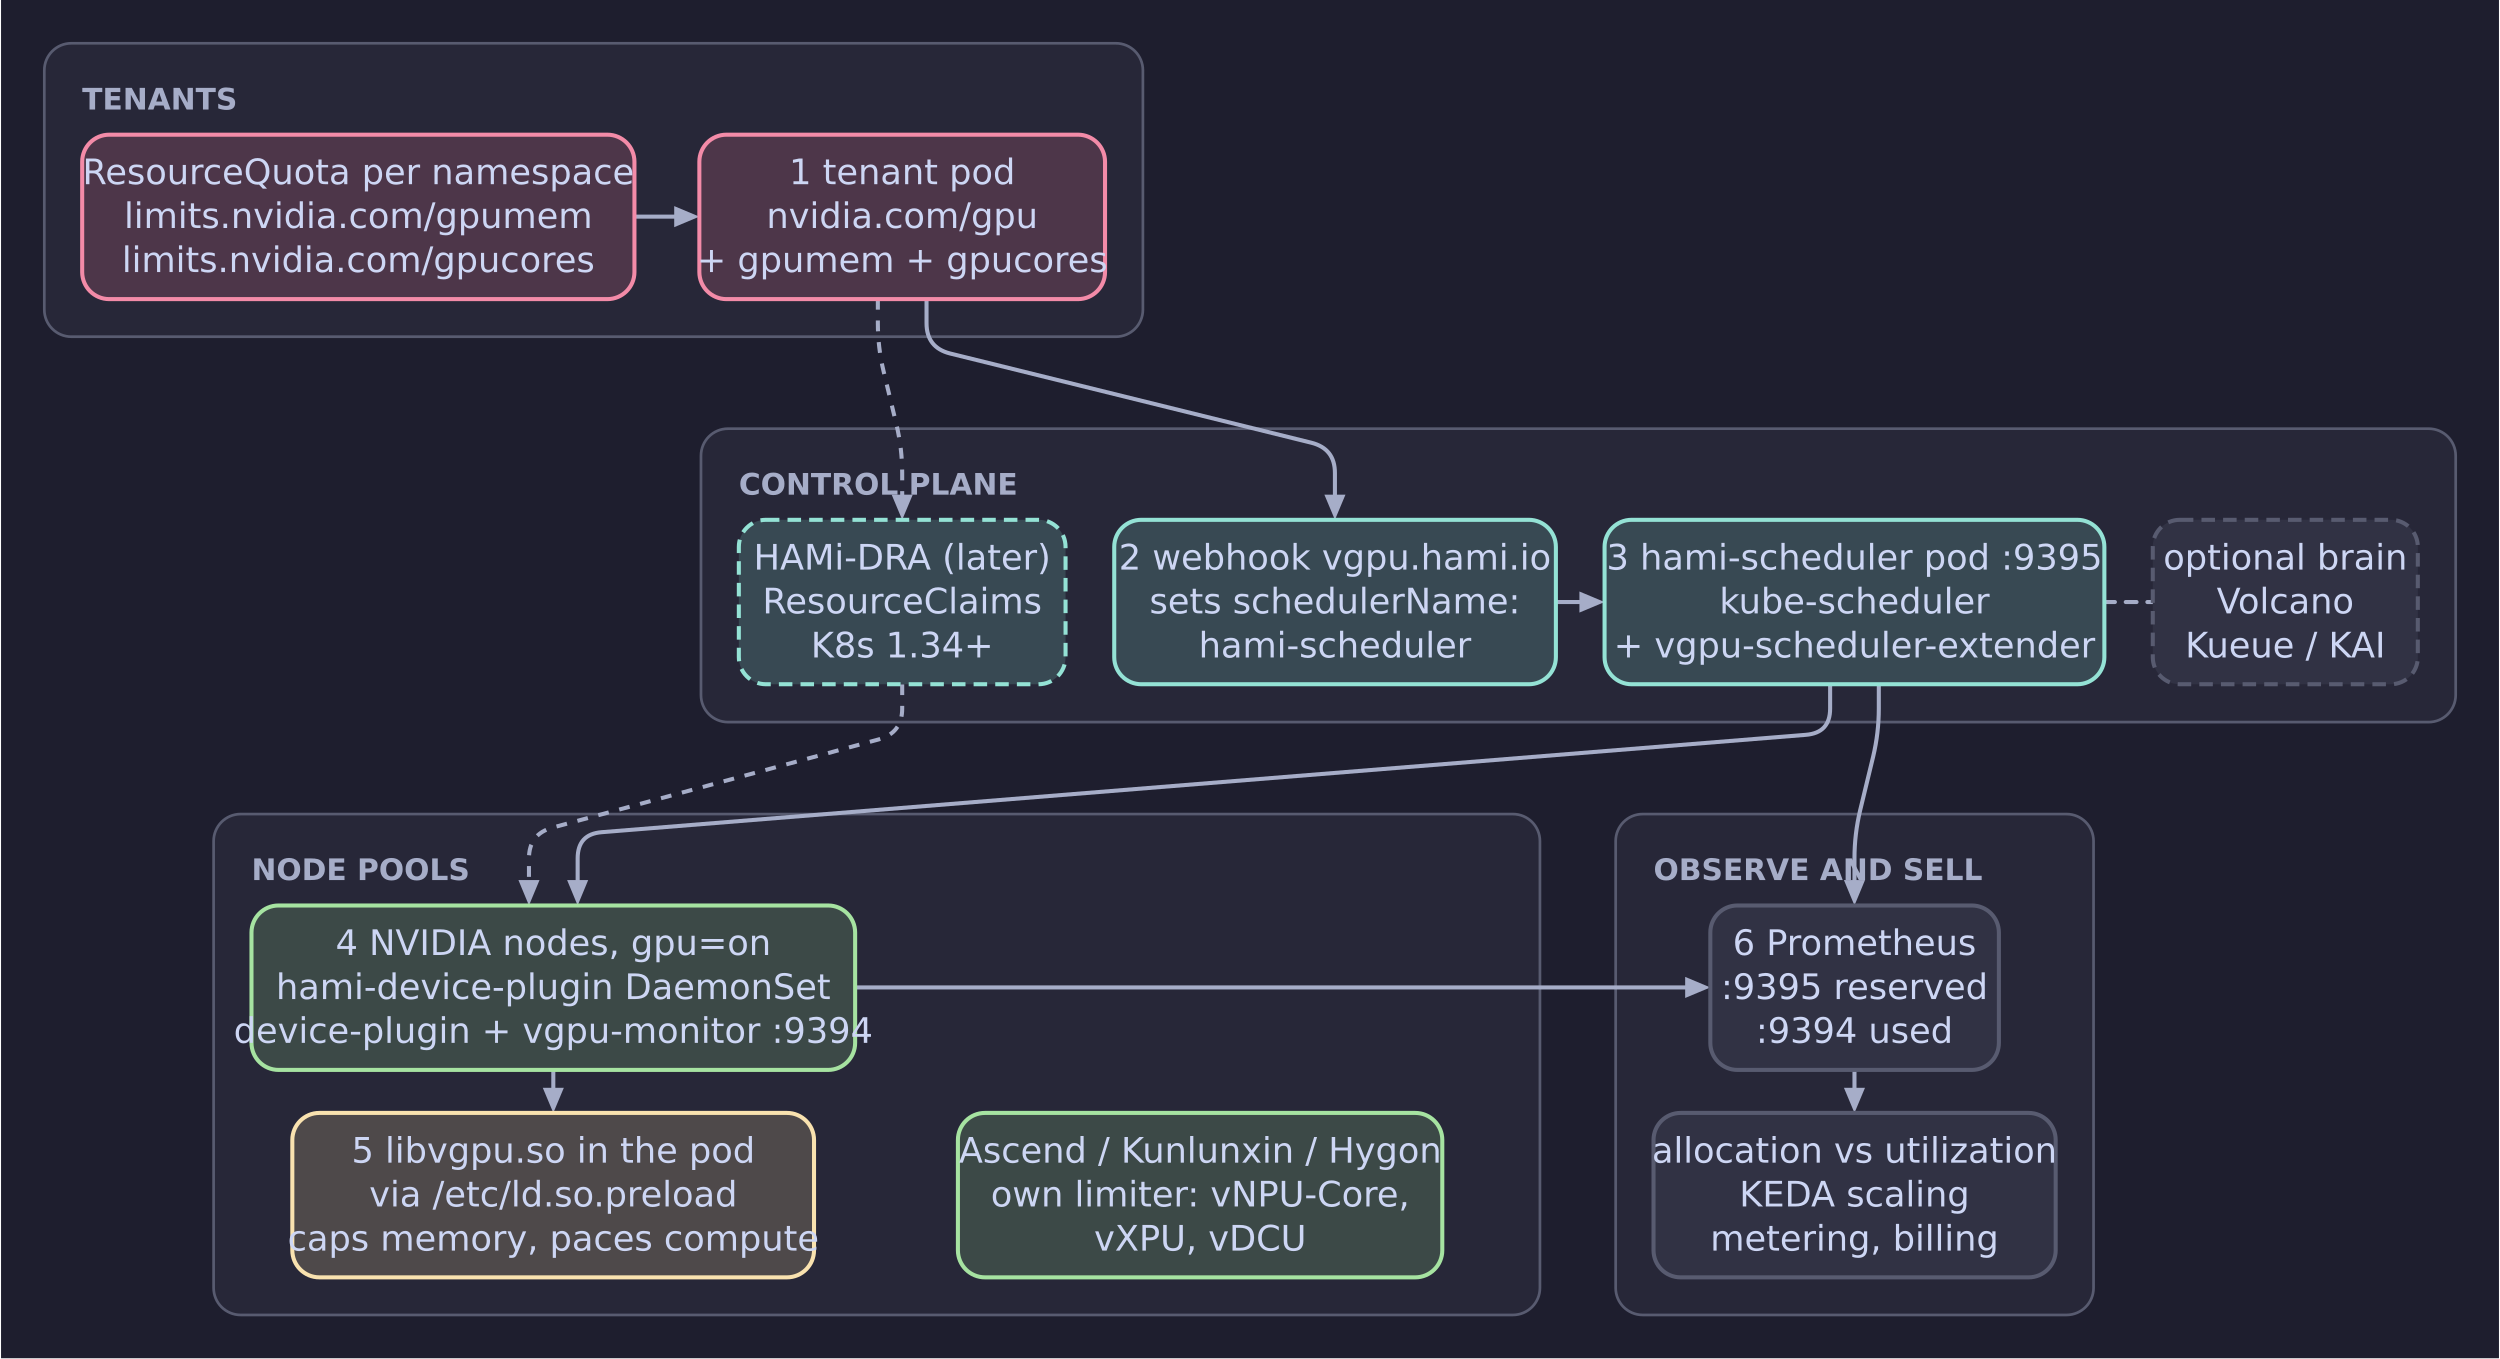
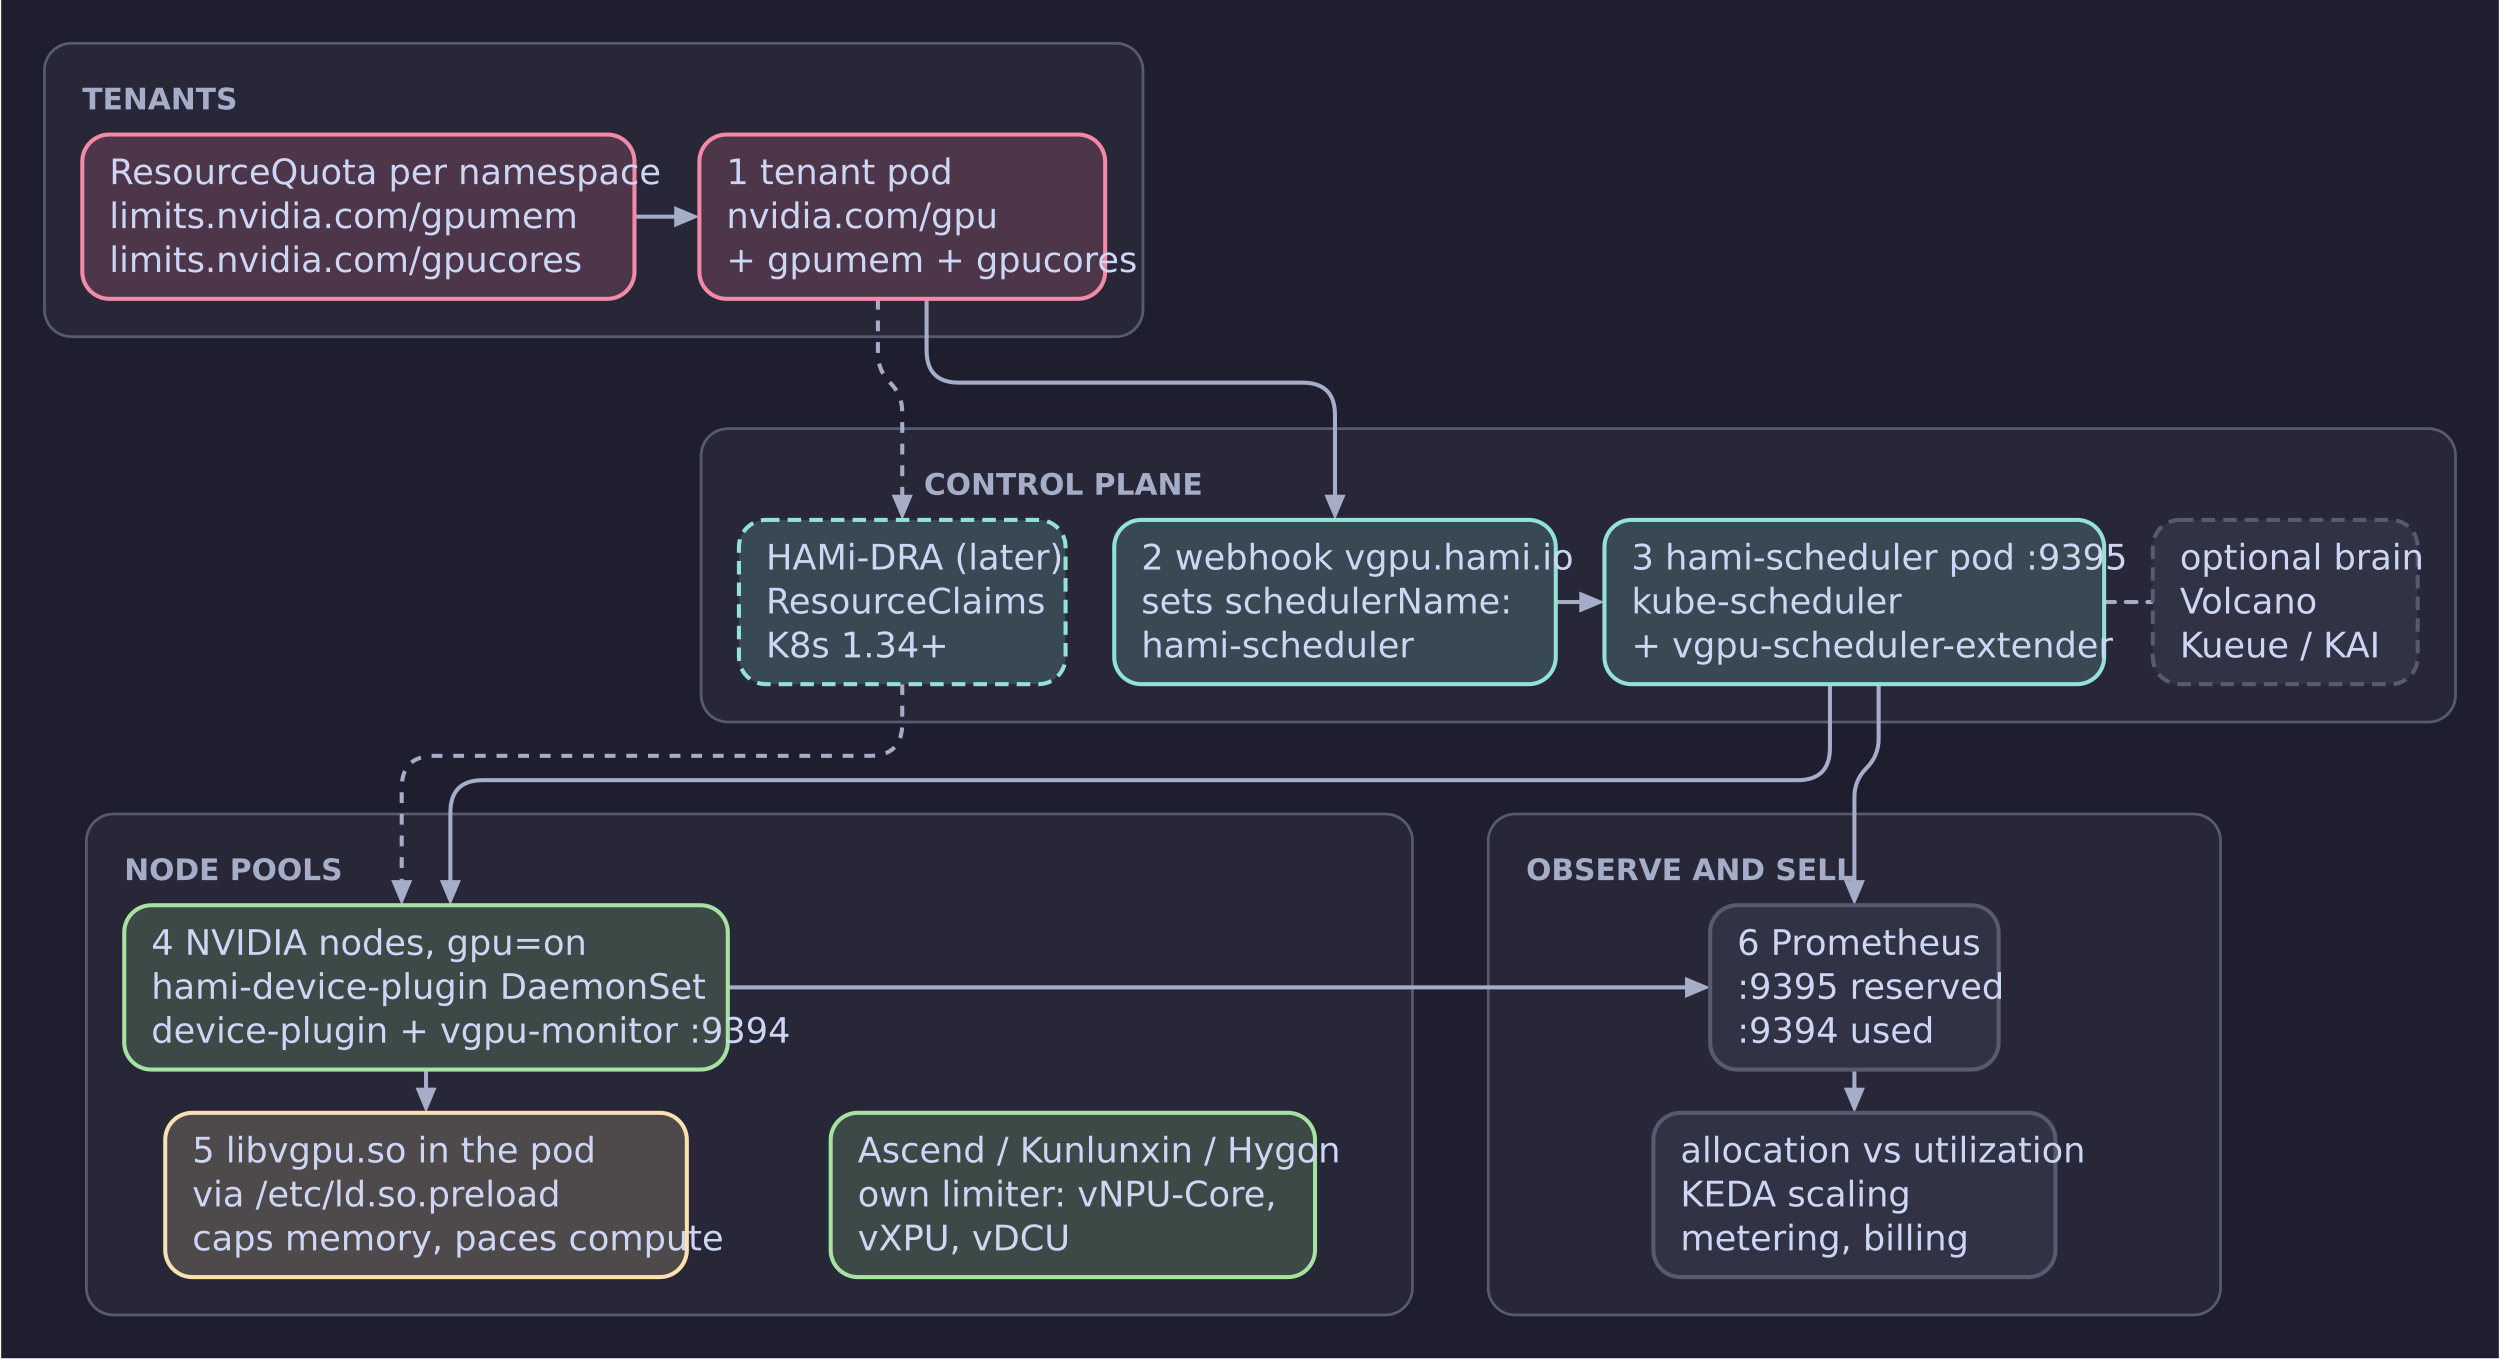
- <svg xmlns="http://www.w3.org/2000/svg" width="924" height="502" viewBox="0 0 923.6 502.2" class="nodal">
-   <rect width="100%" height="100%" fill="#1e1e2e" />
-   <g id="tenants" class="nodal-group">
-     <rect x="16.0" y="16.0" width="406.2" height="108.5" rx="10" fill="#272738" stroke="#585b70" stroke-width="1" />
-     <text x="30.0" y="40.5" text-anchor="start" font-family="&quot;DejaVu Sans&quot;, sans-serif" font-size="11" font-weight="bold" font-style="normal" fill="#a6adc8">TENANTS</text>
-   </g>
-   <g id="cp" class="nodal-group">
-     <rect x="258.8" y="158.5" width="648.8" height="108.5" rx="10" fill="#272738" stroke="#585b70" stroke-width="1" />
-     <text x="272.8" y="182.9" text-anchor="start" font-family="&quot;DejaVu Sans&quot;, sans-serif" font-size="11" font-weight="bold" font-style="normal" fill="#a6adc8">CONTROL PLANE</text>
-   </g>
-   <g id="lower" class="nodal-group bare">
-     <rect x="78.6" y="301.0" width="695.0" height="185.2" rx="10" fill="none" stroke="none" stroke-width="1" />
-     <g id="pools" class="nodal-group">
-       <rect x="78.6" y="301.0" width="490.4" height="185.2" rx="10" fill="#272738" stroke="#585b70" stroke-width="1" />
-       <text x="92.6" y="325.4" text-anchor="start" font-family="&quot;DejaVu Sans&quot;, sans-serif" font-size="11" font-weight="bold" font-style="normal" fill="#a6adc8">NODE POOLS</text>
+ <svg xmlns="http://www.w3.org/2000/svg" width="924" height="502" viewBox="0 0 923.6 502.25" class="nodal">
+   <rect x="0" y="0" width="923.6" height="502.25" fill="#1e1e2e" />
+   <g class="nodal-groups">
+     <g id="tenants" class="nodal-group">
+       <rect x="16" y="16" width="406.23" height="108.5" rx="10" fill="#272738" stroke="#585b70" stroke-width="1" />
+       <text x="30" y="40.45" text-anchor="start" fill="#a6adc8" font-family="&quot;DejaVu Sans&quot;, sans-serif" font-size="11" font-weight="bold" font-style="normal">TENANTS</text>
    </g>
-     <g id="obs" class="nodal-group">
-       <rect x="597.0" y="301.0" width="176.7" height="185.2" rx="10" fill="#272738" stroke="#585b70" stroke-width="1" />
-       <text x="611.0" y="325.4" text-anchor="start" font-family="&quot;DejaVu Sans&quot;, sans-serif" font-size="11" font-weight="bold" font-style="normal" fill="#a6adc8">OBSERVE AND SELL</text>
+     <g id="cp" class="nodal-group">
+       <rect x="258.82" y="158.5" width="648.78" height="108.5" rx="10" fill="#272738" stroke="#585b70" stroke-width="1" />
+       <text x="341.21" y="182.95" text-anchor="start" fill="#a6adc8" font-family="&quot;DejaVu Sans&quot;, sans-serif" font-size="11" font-weight="bold" font-style="normal">CONTROL PLANE</text>
+     </g>
+     <g id="lower" class="nodal-group bare">
+       <rect x="31.51" y="301" width="789.19" height="185.25" rx="10" fill="none" stroke="none" stroke-width="1" />
+       <g id="pools" class="nodal-group">
+         <rect x="31.51" y="301" width="490.38" height="185.25" rx="10" fill="#272738" stroke="#585b70" stroke-width="1" />
+         <text x="45.51" y="325.45" text-anchor="start" fill="#a6adc8" font-family="&quot;DejaVu Sans&quot;, sans-serif" font-size="11" font-weight="bold" font-style="normal">NODE POOLS</text>
+       </g>
+       <g id="obs" class="nodal-group">
+         <rect x="549.89" y="301" width="270.81" height="185.25" rx="10" fill="#272738" stroke="#585b70" stroke-width="1" />
+         <text x="563.89" y="325.45" text-anchor="start" fill="#a6adc8" font-family="&quot;DejaVu Sans&quot;, sans-serif" font-size="11" font-weight="bold" font-style="normal">OBSERVE AND SELL</text>
+       </g>
    </g>
  </g>
-   <g id="e0" class="nodal-edge">
-     <path d="M 234.2 80.1 L 249.8 80.1" fill="none" stroke="#a6adc8" stroke-width="1.5" stroke-linecap="butt" stroke-linejoin="round" />
-     <polygon class="nodal-head" points="258.2,80.1 248.9,84.0 248.9,76.2" fill="#a6adc8" />
+   <g class="nodal-edges">
+     <g id="e0" class="nodal-edge">
+       <path d="M 234.19 80.12 L 249.82 80.12" fill="none" stroke="#a6adc8" stroke-linejoin="round" stroke-width="1.5" stroke-linecap="butt" class="nodal-line" />
+       <polygon points="258.19,80.12 248.89,84.03 248.89,76.22" fill="#a6adc8" class="nodal-head" />
+     </g>
+     <g id="e1" class="nodal-edge">
+       <path d="M 342.21 110.5 L 342.21 129.5 Q 342.21 141.5 354.21 141.5 L 481.23 141.5 Q 493.23 141.5 493.23 153.5 L 493.23 183.88" fill="none" stroke="#a6adc8" stroke-linejoin="round" stroke-width="1.5" stroke-linecap="butt" class="nodal-line" />
+       <polygon points="493.23,192.25 489.33,182.95 497.14,182.95" fill="#a6adc8" class="nodal-head" />
+     </g>
+     <g id="e2" class="nodal-edge">
+       <path d="M 324.21 110.5 L 324.21 130.64 Q 324.21 137 328.71 141.5 L 328.71 141.5 Q 333.21 146 333.21 152.36 L 333.21 183.88" fill="none" stroke="#a6adc8" stroke-linejoin="round" stroke-width="1.5" stroke-linecap="butt" stroke-dasharray="4 4" class="nodal-line" />
+       <polygon points="333.21,192.25 329.3,182.95 337.12,182.95" fill="#a6adc8" class="nodal-head" />
+     </g>
+     <g id="e3" class="nodal-edge">
+       <path d="M 574.87 222.62 L 584.5 222.62" fill="none" stroke="#a6adc8" stroke-linejoin="round" stroke-width="1.5" stroke-linecap="butt" class="nodal-line" />
+       <polygon points="592.87,222.62 583.57,226.53 583.57,218.72" fill="#a6adc8" class="nodal-head" />
+     </g>
+     <g id="e4" class="nodal-edge">
+       <path d="M 777.65 222.62 L 795.65 222.62" fill="none" stroke="#a6adc8" stroke-linejoin="round" stroke-width="1.5" stroke-linecap="round" stroke-dasharray="4 4" class="nodal-line" />
+     </g>
+     <g id="e5" class="nodal-edge">
+       <path d="M 676.26 253 L 676.26 276.5 Q 676.26 288.5 664.26 288.5 L 178.11 288.5 Q 166.11 288.5 166.11 300.5 L 166.11 326.38" fill="none" stroke="#a6adc8" stroke-linejoin="round" stroke-width="1.5" stroke-linecap="butt" class="nodal-line" />
+       <polygon points="166.11,334.75 162.2,325.45 170.01,325.45" fill="#a6adc8" class="nodal-head" />
+     </g>
+     <g id="e6" class="nodal-edge">
+       <path d="M 333.21 253 L 333.21 267.5 Q 333.21 279.5 321.21 279.5 L 160.11 279.5 Q 148.11 279.5 148.11 291.5 L 148.11 326.38" fill="none" stroke="#a6adc8" stroke-linejoin="round" stroke-width="1.5" stroke-linecap="butt" stroke-dasharray="4 4" class="nodal-line" />
+       <polygon points="148.11,334.75 144.2,325.45 152.01,325.45" fill="#a6adc8" class="nodal-head" />
+     </g>
+     <g id="e7" class="nodal-edge">
+       <path d="M 157.11 395.5 L 157.11 403.13" fill="none" stroke="#a6adc8" stroke-linejoin="round" stroke-width="1.5" stroke-linecap="butt" class="nodal-line" />
+       <polygon points="157.11,411.5 153.2,402.2 161.01,402.2" fill="#a6adc8" class="nodal-head" />
+     </g>
+     <g id="e8" class="nodal-edge">
+       <path d="M 268.7 365.12 L 623.59 365.12" fill="none" stroke="#a6adc8" stroke-linejoin="round" stroke-width="1.5" stroke-linecap="butt" class="nodal-line" />
+       <polygon points="631.96,365.12 622.66,369.03 622.66,361.22" fill="#a6adc8" class="nodal-head" />
+     </g>
+     <g id="e9" class="nodal-edge">
+       <path d="M 694.26 253 L 694.26 273.18 Q 694.26 279.52 689.78 284 L 689.78 284 Q 685.3 288.48 685.3 294.82 L 685.3 326.38" fill="none" stroke="#a6adc8" stroke-linejoin="round" stroke-width="1.5" stroke-linecap="butt" class="nodal-line" />
+       <polygon points="685.3,334.75 681.39,325.45 689.2,325.45" fill="#a6adc8" class="nodal-head" />
+     </g>
+     <g id="e10" class="nodal-edge">
+       <path d="M 685.3 395.5 L 685.3 403.13" fill="none" stroke="#a6adc8" stroke-linejoin="round" stroke-width="1.5" stroke-linecap="butt" class="nodal-line" />
+       <polygon points="685.3,411.5 681.39,402.2 689.2,402.2" fill="#a6adc8" class="nodal-head" />
+     </g>
  </g>
-   <g id="e1" class="nodal-edge">
-     <path d="M 342.2 110.5 L 342.2 119.5 Q 342.2 128.5 350.9 130.7 L 484.5 163.7 Q 493.2 165.9 493.2 174.9 L 493.2 183.9" fill="none" stroke="#a6adc8" stroke-width="1.5" stroke-linecap="butt" stroke-linejoin="round" />
-     <polygon class="nodal-head" points="493.2,192.2 489.3,182.9 497.1,182.9" fill="#a6adc8" />
-   </g>
-   <g id="e2" class="nodal-edge">
-     <path d="M 324.2 110.5 L 324.2 119.5 Q 324.2 128.5 326.3 137.2 L 331.1 157.1 Q 333.2 165.9 333.2 174.9 L 333.2 183.9" fill="none" stroke="#a6adc8" stroke-width="1.5" stroke-linecap="butt" stroke-linejoin="round" stroke-dasharray="4 4" />
-     <polygon class="nodal-head" points="333.2,192.2 329.3,182.9 337.1,182.9" fill="#a6adc8" />
-   </g>
-   <g id="e3" class="nodal-edge">
-     <path d="M 574.9 222.6 L 584.5 222.6" fill="none" stroke="#a6adc8" stroke-width="1.5" stroke-linecap="butt" stroke-linejoin="round" />
-     <polygon class="nodal-head" points="592.9,222.6 583.6,226.5 583.6,218.7" fill="#a6adc8" />
-   </g>
-   <g id="e4" class="nodal-edge">
-     <path d="M 777.6 222.6 L 795.6 222.6" fill="none" stroke="#a6adc8" stroke-width="1.5" stroke-linecap="round" stroke-linejoin="round" stroke-dasharray="4 4" />
-   </g>
-   <g id="e5" class="nodal-edge">
-     <path d="M 676.3 253.0 L 676.3 262.0 Q 676.3 271.0 667.3 271.7 L 222.1 307.7 Q 213.2 308.4 213.2 317.4 L 213.2 326.4" fill="none" stroke="#a6adc8" stroke-width="1.5" stroke-linecap="butt" stroke-linejoin="round" />
-     <polygon class="nodal-head" points="213.2,334.8 209.3,325.4 217.1,325.4" fill="#a6adc8" />
-   </g>
-   <g id="e6" class="nodal-edge">
-     <path d="M 333.2 253.0 L 333.2 262.0 Q 333.2 271.0 324.5 273.4 L 203.9 306.0 Q 195.2 308.4 195.2 317.4 L 195.2 326.4" fill="none" stroke="#a6adc8" stroke-width="1.5" stroke-linecap="butt" stroke-linejoin="round" stroke-dasharray="4 4" />
-     <polygon class="nodal-head" points="195.2,334.8 191.3,325.4 199.1,325.4" fill="#a6adc8" />
-   </g>
-   <g id="e7" class="nodal-edge">
-     <path d="M 204.2 395.5 L 204.2 403.1" fill="none" stroke="#a6adc8" stroke-width="1.5" stroke-linecap="butt" stroke-linejoin="round" />
-     <polygon class="nodal-head" points="204.2,411.5 200.3,402.2 208.1,402.2" fill="#a6adc8" />
-   </g>
-   <g id="e8" class="nodal-edge">
-     <path d="M 315.8 365.1 L 324.8 365.1 Q 333.8 365.1 342.8 365.1 L 596.6 365.1 Q 605.6 365.1 614.6 365.1 L 623.6 365.1" fill="none" stroke="#a6adc8" stroke-width="1.5" stroke-linecap="butt" stroke-linejoin="round" />
-     <polygon class="nodal-head" points="632.0,365.1 622.7,369.0 622.7,361.2" fill="#a6adc8" />
-   </g>
-   <g id="e9" class="nodal-edge">
-     <path d="M 694.3 253.0 L 694.3 262.0 Q 694.3 271.0 692.2 279.8 L 687.4 299.6 Q 685.3 308.4 685.3 317.4 L 685.3 326.4" fill="none" stroke="#a6adc8" stroke-width="1.5" stroke-linecap="butt" stroke-linejoin="round" />
-     <polygon class="nodal-head" points="685.3,334.8 681.4,325.4 689.2,325.4" fill="#a6adc8" />
-   </g>
-   <g id="e10" class="nodal-edge">
-     <path d="M 685.3 395.5 L 685.3 403.1" fill="none" stroke="#a6adc8" stroke-width="1.5" stroke-linecap="butt" stroke-linejoin="round" />
-     <polygon class="nodal-head" points="685.3,411.5 681.4,402.2 689.2,402.2" fill="#a6adc8" />
-   </g>
-   <g id="ns" class="nodal-node red">
-     <rect x="30.0" y="49.8" width="204.2" height="60.8" rx="10" fill="#4d3649" stroke="#f38ba8" stroke-width="1.5" />
-     <text x="132.1" y="68.1" text-anchor="middle" font-family="&quot;DejaVu Sans&quot;, sans-serif" font-size="13" font-weight="normal" font-style="normal" fill="#cdd6f4">ResourceQuota per namespace</text>
-     <text x="132.1" y="84.3" text-anchor="middle" font-family="&quot;DejaVu Sans&quot;, sans-serif" font-size="13" font-weight="normal" font-style="normal" fill="#cdd6f4">limits.nvidia.com/gpumem</text>
-     <text x="132.1" y="100.6" text-anchor="middle" font-family="&quot;DejaVu Sans&quot;, sans-serif" font-size="13" font-weight="normal" font-style="normal" fill="#cdd6f4">limits.nvidia.com/gpucores</text>
-   </g>
-   <g id="pod" class="nodal-node red">
-     <rect x="258.2" y="49.8" width="150.0" height="60.8" rx="10" fill="#4d3649" stroke="#f38ba8" stroke-width="1.5" />
-     <text x="333.2" y="68.1" text-anchor="middle" font-family="&quot;DejaVu Sans&quot;, sans-serif" font-size="13" font-weight="normal" font-style="normal" fill="#cdd6f4">1  tenant pod</text>
-     <text x="333.2" y="84.3" text-anchor="middle" font-family="&quot;DejaVu Sans&quot;, sans-serif" font-size="13" font-weight="normal" font-style="normal" fill="#cdd6f4">nvidia.com/gpu</text>
-     <text x="333.2" y="100.6" text-anchor="middle" font-family="&quot;DejaVu Sans&quot;, sans-serif" font-size="13" font-weight="normal" font-style="normal" fill="#cdd6f4">+ gpumem + gpucores</text>
-   </g>
-   <g id="dra" class="nodal-node cyan">
-     <rect x="272.8" y="192.2" width="120.8" height="60.8" rx="10" fill="#384953" stroke="#94e2d5" stroke-width="1.5" stroke-dasharray="5,3" />
-     <text x="333.2" y="210.6" text-anchor="middle" font-family="&quot;DejaVu Sans&quot;, sans-serif" font-size="13" font-weight="normal" font-style="normal" fill="#cdd6f4">HAMi-DRA (later)</text>
-     <text x="333.2" y="226.8" text-anchor="middle" font-family="&quot;DejaVu Sans&quot;, sans-serif" font-size="13" font-weight="normal" font-style="normal" fill="#cdd6f4">ResourceClaims</text>
-     <text x="333.2" y="243.1" text-anchor="middle" font-family="&quot;DejaVu Sans&quot;, sans-serif" font-size="13" font-weight="normal" font-style="normal" fill="#cdd6f4">K8s 1.34+</text>
-   </g>
-   <g id="wh" class="nodal-node cyan">
-     <rect x="411.6" y="192.2" width="163.3" height="60.8" rx="10" fill="#384953" stroke="#94e2d5" stroke-width="1.5" />
-     <text x="493.2" y="210.6" text-anchor="middle" font-family="&quot;DejaVu Sans&quot;, sans-serif" font-size="13" font-weight="normal" font-style="normal" fill="#cdd6f4">2  webhook vgpu.hami.io</text>
-     <text x="493.2" y="226.8" text-anchor="middle" font-family="&quot;DejaVu Sans&quot;, sans-serif" font-size="13" font-weight="normal" font-style="normal" fill="#cdd6f4">sets schedulerName:</text>
-     <text x="493.2" y="243.1" text-anchor="middle" font-family="&quot;DejaVu Sans&quot;, sans-serif" font-size="13" font-weight="normal" font-style="normal" fill="#cdd6f4">hami-scheduler</text>
-   </g>
-   <g id="sch" class="nodal-node cyan">
-     <rect x="592.9" y="192.2" width="184.8" height="60.8" rx="10" fill="#384953" stroke="#94e2d5" stroke-width="1.5" />
-     <text x="685.3" y="210.6" text-anchor="middle" font-family="&quot;DejaVu Sans&quot;, sans-serif" font-size="13" font-weight="normal" font-style="normal" fill="#cdd6f4">3  hami-scheduler pod :9395</text>
-     <text x="685.3" y="226.8" text-anchor="middle" font-family="&quot;DejaVu Sans&quot;, sans-serif" font-size="13" font-weight="normal" font-style="normal" fill="#cdd6f4">kube-scheduler</text>
-     <text x="685.3" y="243.1" text-anchor="middle" font-family="&quot;DejaVu Sans&quot;, sans-serif" font-size="13" font-weight="normal" font-style="normal" fill="#cdd6f4">+ vgpu-scheduler-extender</text>
-   </g>
-   <g id="bs" class="nodal-node">
-     <rect x="795.6" y="192.2" width="98.0" height="60.8" rx="10" fill="#313244" stroke="#585b70" stroke-width="1.5" stroke-dasharray="5,3" />
-     <text x="844.6" y="210.6" text-anchor="middle" font-family="&quot;DejaVu Sans&quot;, sans-serif" font-size="13" font-weight="normal" font-style="normal" fill="#cdd6f4">optional brain</text>
-     <text x="844.6" y="226.8" text-anchor="middle" font-family="&quot;DejaVu Sans&quot;, sans-serif" font-size="13" font-weight="normal" font-style="normal" fill="#cdd6f4">Volcano</text>
-     <text x="844.6" y="243.1" text-anchor="middle" font-family="&quot;DejaVu Sans&quot;, sans-serif" font-size="13" font-weight="normal" font-style="normal" fill="#cdd6f4">Kueue / KAI</text>
-   </g>
-   <g id="nv" class="nodal-node green">
-     <rect x="92.6" y="334.8" width="223.2" height="60.8" rx="10" fill="#3c4947" stroke="#a6e3a1" stroke-width="1.5" />
-     <text x="204.2" y="353.1" text-anchor="middle" font-family="&quot;DejaVu Sans&quot;, sans-serif" font-size="13" font-weight="normal" font-style="normal" fill="#cdd6f4">4  NVIDIA nodes, gpu=on</text>
-     <text x="204.2" y="369.4" text-anchor="middle" font-family="&quot;DejaVu Sans&quot;, sans-serif" font-size="13" font-weight="normal" font-style="normal" fill="#cdd6f4">hami-device-plugin DaemonSet</text>
-     <text x="204.2" y="385.6" text-anchor="middle" font-family="&quot;DejaVu Sans&quot;, sans-serif" font-size="13" font-weight="normal" font-style="normal" fill="#cdd6f4">device-plugin + vgpu-monitor :9394</text>
-   </g>
-   <g id="core" class="nodal-node yellow">
-     <rect x="107.7" y="411.5" width="192.9" height="60.8" rx="10" fill="#4e494a" stroke="#f9e2af" stroke-width="1.5" />
-     <text x="204.2" y="429.9" text-anchor="middle" font-family="&quot;DejaVu Sans&quot;, sans-serif" font-size="13" font-weight="normal" font-style="normal" fill="#cdd6f4">5  libvgpu.so in the pod</text>
-     <text x="204.2" y="446.1" text-anchor="middle" font-family="&quot;DejaVu Sans&quot;, sans-serif" font-size="13" font-weight="normal" font-style="normal" fill="#cdd6f4">via /etc/ld.so.preload</text>
-     <text x="204.2" y="462.4" text-anchor="middle" font-family="&quot;DejaVu Sans&quot;, sans-serif" font-size="13" font-weight="normal" font-style="normal" fill="#cdd6f4">caps memory, paces compute</text>
-   </g>
-   <g id="oth" class="nodal-node green">
-     <rect x="353.8" y="411.5" width="179.1" height="60.8" rx="10" fill="#3c4947" stroke="#a6e3a1" stroke-width="1.5" />
-     <text x="443.4" y="429.9" text-anchor="middle" font-family="&quot;DejaVu Sans&quot;, sans-serif" font-size="13" font-weight="normal" font-style="normal" fill="#cdd6f4">Ascend / Kunlunxin / Hygon</text>
-     <text x="443.4" y="446.1" text-anchor="middle" font-family="&quot;DejaVu Sans&quot;, sans-serif" font-size="13" font-weight="normal" font-style="normal" fill="#cdd6f4">own limiter: vNPU-Core,</text>
-     <text x="443.4" y="462.4" text-anchor="middle" font-family="&quot;DejaVu Sans&quot;, sans-serif" font-size="13" font-weight="normal" font-style="normal" fill="#cdd6f4">vXPU, vDCU</text>
-   </g>
-   <g id="prom" class="nodal-node">
-     <rect x="632.0" y="334.8" width="106.7" height="60.8" rx="10" fill="#313244" stroke="#585b70" stroke-width="1.5" />
-     <text x="685.3" y="353.1" text-anchor="middle" font-family="&quot;DejaVu Sans&quot;, sans-serif" font-size="13" font-weight="normal" font-style="normal" fill="#cdd6f4">6  Prometheus</text>
-     <text x="685.3" y="369.4" text-anchor="middle" font-family="&quot;DejaVu Sans&quot;, sans-serif" font-size="13" font-weight="normal" font-style="normal" fill="#cdd6f4">:9395 reserved</text>
-     <text x="685.3" y="385.6" text-anchor="middle" font-family="&quot;DejaVu Sans&quot;, sans-serif" font-size="13" font-weight="normal" font-style="normal" fill="#cdd6f4">:9394 used</text>
-   </g>
-   <g id="out" class="nodal-node">
-     <rect x="611.0" y="411.5" width="148.7" height="60.8" rx="10" fill="#313244" stroke="#585b70" stroke-width="1.5" />
-     <text x="685.3" y="429.9" text-anchor="middle" font-family="&quot;DejaVu Sans&quot;, sans-serif" font-size="13" font-weight="normal" font-style="normal" fill="#cdd6f4">allocation vs utilization</text>
-     <text x="685.3" y="446.1" text-anchor="middle" font-family="&quot;DejaVu Sans&quot;, sans-serif" font-size="13" font-weight="normal" font-style="normal" fill="#cdd6f4">KEDA scaling</text>
-     <text x="685.3" y="462.4" text-anchor="middle" font-family="&quot;DejaVu Sans&quot;, sans-serif" font-size="13" font-weight="normal" font-style="normal" fill="#cdd6f4">metering, billing</text>
+   <g class="nodal-nodes">
+     <g id="ns" class="nodal-node red">
+       <rect x="30" y="49.75" width="204.19" height="60.75" rx="10" fill="#4d3649" stroke="#f38ba8" stroke-width="1.5" />
+       <text x="40" y="68.1" text-anchor="start" fill="#cdd6f4" font-family="&quot;DejaVu Sans&quot;, sans-serif" font-size="13" font-weight="normal" font-style="normal">ResourceQuota per namespace</text>
+       <text x="40" y="84.35" text-anchor="start" fill="#cdd6f4" font-family="&quot;DejaVu Sans&quot;, sans-serif" font-size="13" font-weight="normal" font-style="normal">limits.nvidia.com/gpumem</text>
+       <text x="40" y="100.6" text-anchor="start" fill="#cdd6f4" font-family="&quot;DejaVu Sans&quot;, sans-serif" font-size="13" font-weight="normal" font-style="normal">limits.nvidia.com/gpucores</text>
+     </g>
+     <g id="pod" class="nodal-node red">
+       <rect x="258.19" y="49.75" width="150.05" height="60.75" rx="10" fill="#4d3649" stroke="#f38ba8" stroke-width="1.5" />
+       <text x="268.19" y="68.1" text-anchor="start" fill="#cdd6f4" font-family="&quot;DejaVu Sans&quot;, sans-serif" font-size="13" font-weight="normal" font-style="normal">1  tenant pod</text>
+       <text x="268.19" y="84.35" text-anchor="start" fill="#cdd6f4" font-family="&quot;DejaVu Sans&quot;, sans-serif" font-size="13" font-weight="normal" font-style="normal">nvidia.com/gpu</text>
+       <text x="268.19" y="100.6" text-anchor="start" fill="#cdd6f4" font-family="&quot;DejaVu Sans&quot;, sans-serif" font-size="13" font-weight="normal" font-style="normal">+ gpumem + gpucores</text>
+     </g>
+     <g id="dra" class="nodal-node cyan">
+       <rect x="272.82" y="192.25" width="120.78" height="60.75" rx="10" fill="#384953" stroke="#94e2d5" stroke-width="1.5" stroke-dasharray="5,3" />
+       <text x="282.82" y="210.6" text-anchor="start" fill="#cdd6f4" font-family="&quot;DejaVu Sans&quot;, sans-serif" font-size="13" font-weight="normal" font-style="normal">HAMi-DRA (later)</text>
+       <text x="282.82" y="226.85" text-anchor="start" fill="#cdd6f4" font-family="&quot;DejaVu Sans&quot;, sans-serif" font-size="13" font-weight="normal" font-style="normal">ResourceClaims</text>
+       <text x="282.82" y="243.1" text-anchor="start" fill="#cdd6f4" font-family="&quot;DejaVu Sans&quot;, sans-serif" font-size="13" font-weight="normal" font-style="normal">K8s 1.34+</text>
+     </g>
+     <g id="wh" class="nodal-node cyan">
+       <rect x="411.6" y="192.25" width="163.27" height="60.75" rx="10" fill="#384953" stroke="#94e2d5" stroke-width="1.5" />
+       <text x="421.6" y="210.6" text-anchor="start" fill="#cdd6f4" font-family="&quot;DejaVu Sans&quot;, sans-serif" font-size="13" font-weight="normal" font-style="normal">2  webhook vgpu.hami.io</text>
+       <text x="421.6" y="226.85" text-anchor="start" fill="#cdd6f4" font-family="&quot;DejaVu Sans&quot;, sans-serif" font-size="13" font-weight="normal" font-style="normal">sets schedulerName:</text>
+       <text x="421.6" y="243.1" text-anchor="start" fill="#cdd6f4" font-family="&quot;DejaVu Sans&quot;, sans-serif" font-size="13" font-weight="normal" font-style="normal">hami-scheduler</text>
+     </g>
+     <g id="sch" class="nodal-node cyan">
+       <rect x="592.87" y="192.25" width="184.78" height="60.75" rx="10" fill="#384953" stroke="#94e2d5" stroke-width="1.5" />
+       <text x="602.87" y="210.6" text-anchor="start" fill="#cdd6f4" font-family="&quot;DejaVu Sans&quot;, sans-serif" font-size="13" font-weight="normal" font-style="normal">3  hami-scheduler pod :9395</text>
+       <text x="602.87" y="226.85" text-anchor="start" fill="#cdd6f4" font-family="&quot;DejaVu Sans&quot;, sans-serif" font-size="13" font-weight="normal" font-style="normal">kube-scheduler</text>
+       <text x="602.87" y="243.1" text-anchor="start" fill="#cdd6f4" font-family="&quot;DejaVu Sans&quot;, sans-serif" font-size="13" font-weight="normal" font-style="normal">+ vgpu-scheduler-extender</text>
+     </g>
+     <g id="bs" class="nodal-node">
+       <rect x="795.65" y="192.25" width="97.95" height="60.75" rx="10" fill="#313244" stroke="#585b70" stroke-width="1.5" stroke-dasharray="5,3" />
+       <text x="805.65" y="210.6" text-anchor="start" fill="#cdd6f4" font-family="&quot;DejaVu Sans&quot;, sans-serif" font-size="13" font-weight="normal" font-style="normal">optional brain</text>
+       <text x="805.65" y="226.85" text-anchor="start" fill="#cdd6f4" font-family="&quot;DejaVu Sans&quot;, sans-serif" font-size="13" font-weight="normal" font-style="normal">Volcano</text>
+       <text x="805.65" y="243.1" text-anchor="start" fill="#cdd6f4" font-family="&quot;DejaVu Sans&quot;, sans-serif" font-size="13" font-weight="normal" font-style="normal">Kueue / KAI</text>
+     </g>
+     <g id="nv" class="nodal-node green">
+       <rect x="45.51" y="334.75" width="223.19" height="60.75" rx="10" fill="#3c4947" stroke="#a6e3a1" stroke-width="1.5" />
+       <text x="55.51" y="353.1" text-anchor="start" fill="#cdd6f4" font-family="&quot;DejaVu Sans&quot;, sans-serif" font-size="13" font-weight="normal" font-style="normal">4  NVIDIA nodes, gpu=on</text>
+       <text x="55.51" y="369.35" text-anchor="start" fill="#cdd6f4" font-family="&quot;DejaVu Sans&quot;, sans-serif" font-size="13" font-weight="normal" font-style="normal">hami-device-plugin DaemonSet</text>
+       <text x="55.51" y="385.6" text-anchor="start" fill="#cdd6f4" font-family="&quot;DejaVu Sans&quot;, sans-serif" font-size="13" font-weight="normal" font-style="normal">device-plugin + vgpu-monitor :9394</text>
+     </g>
+     <g id="core" class="nodal-node yellow">
+       <rect x="60.67" y="411.5" width="192.88" height="60.75" rx="10" fill="#4e494a" stroke="#f9e2af" stroke-width="1.5" />
+       <text x="70.67" y="429.85" text-anchor="start" fill="#cdd6f4" font-family="&quot;DejaVu Sans&quot;, sans-serif" font-size="13" font-weight="normal" font-style="normal">5  libvgpu.so in the pod</text>
+       <text x="70.67" y="446.1" text-anchor="start" fill="#cdd6f4" font-family="&quot;DejaVu Sans&quot;, sans-serif" font-size="13" font-weight="normal" font-style="normal">via /etc/ld.so.preload</text>
+       <text x="70.67" y="462.35" text-anchor="start" fill="#cdd6f4" font-family="&quot;DejaVu Sans&quot;, sans-serif" font-size="13" font-weight="normal" font-style="normal">caps memory, paces compute</text>
+     </g>
+     <g id="oth" class="nodal-node green">
+       <rect x="306.74" y="411.5" width="179.11" height="60.75" rx="10" fill="#3c4947" stroke="#a6e3a1" stroke-width="1.5" />
+       <text x="316.74" y="429.85" text-anchor="start" fill="#cdd6f4" font-family="&quot;DejaVu Sans&quot;, sans-serif" font-size="13" font-weight="normal" font-style="normal">Ascend / Kunlunxin / Hygon</text>
+       <text x="316.74" y="446.1" text-anchor="start" fill="#cdd6f4" font-family="&quot;DejaVu Sans&quot;, sans-serif" font-size="13" font-weight="normal" font-style="normal">own limiter: vNPU-Core,</text>
+       <text x="316.74" y="462.35" text-anchor="start" fill="#cdd6f4" font-family="&quot;DejaVu Sans&quot;, sans-serif" font-size="13" font-weight="normal" font-style="normal">vXPU, vDCU</text>
+     </g>
+     <g id="prom" class="nodal-node">
+       <rect x="631.96" y="334.75" width="106.67" height="60.75" rx="10" fill="#313244" stroke="#585b70" stroke-width="1.5" />
+       <text x="641.96" y="353.1" text-anchor="start" fill="#cdd6f4" font-family="&quot;DejaVu Sans&quot;, sans-serif" font-size="13" font-weight="normal" font-style="normal">6  Prometheus</text>
+       <text x="641.96" y="369.35" text-anchor="start" fill="#cdd6f4" font-family="&quot;DejaVu Sans&quot;, sans-serif" font-size="13" font-weight="normal" font-style="normal">:9395 reserved</text>
+       <text x="641.96" y="385.6" text-anchor="start" fill="#cdd6f4" font-family="&quot;DejaVu Sans&quot;, sans-serif" font-size="13" font-weight="normal" font-style="normal">:9394 used</text>
+     </g>
+     <g id="out" class="nodal-node">
+       <rect x="610.96" y="411.5" width="148.67" height="60.75" rx="10" fill="#313244" stroke="#585b70" stroke-width="1.5" />
+       <text x="620.96" y="429.85" text-anchor="start" fill="#cdd6f4" font-family="&quot;DejaVu Sans&quot;, sans-serif" font-size="13" font-weight="normal" font-style="normal">allocation vs utilization</text>
+       <text x="620.96" y="446.1" text-anchor="start" fill="#cdd6f4" font-family="&quot;DejaVu Sans&quot;, sans-serif" font-size="13" font-weight="normal" font-style="normal">KEDA scaling</text>
+       <text x="620.96" y="462.35" text-anchor="start" fill="#cdd6f4" font-family="&quot;DejaVu Sans&quot;, sans-serif" font-size="13" font-weight="normal" font-style="normal">metering, billing</text>
+     </g>
  </g>
</svg>
